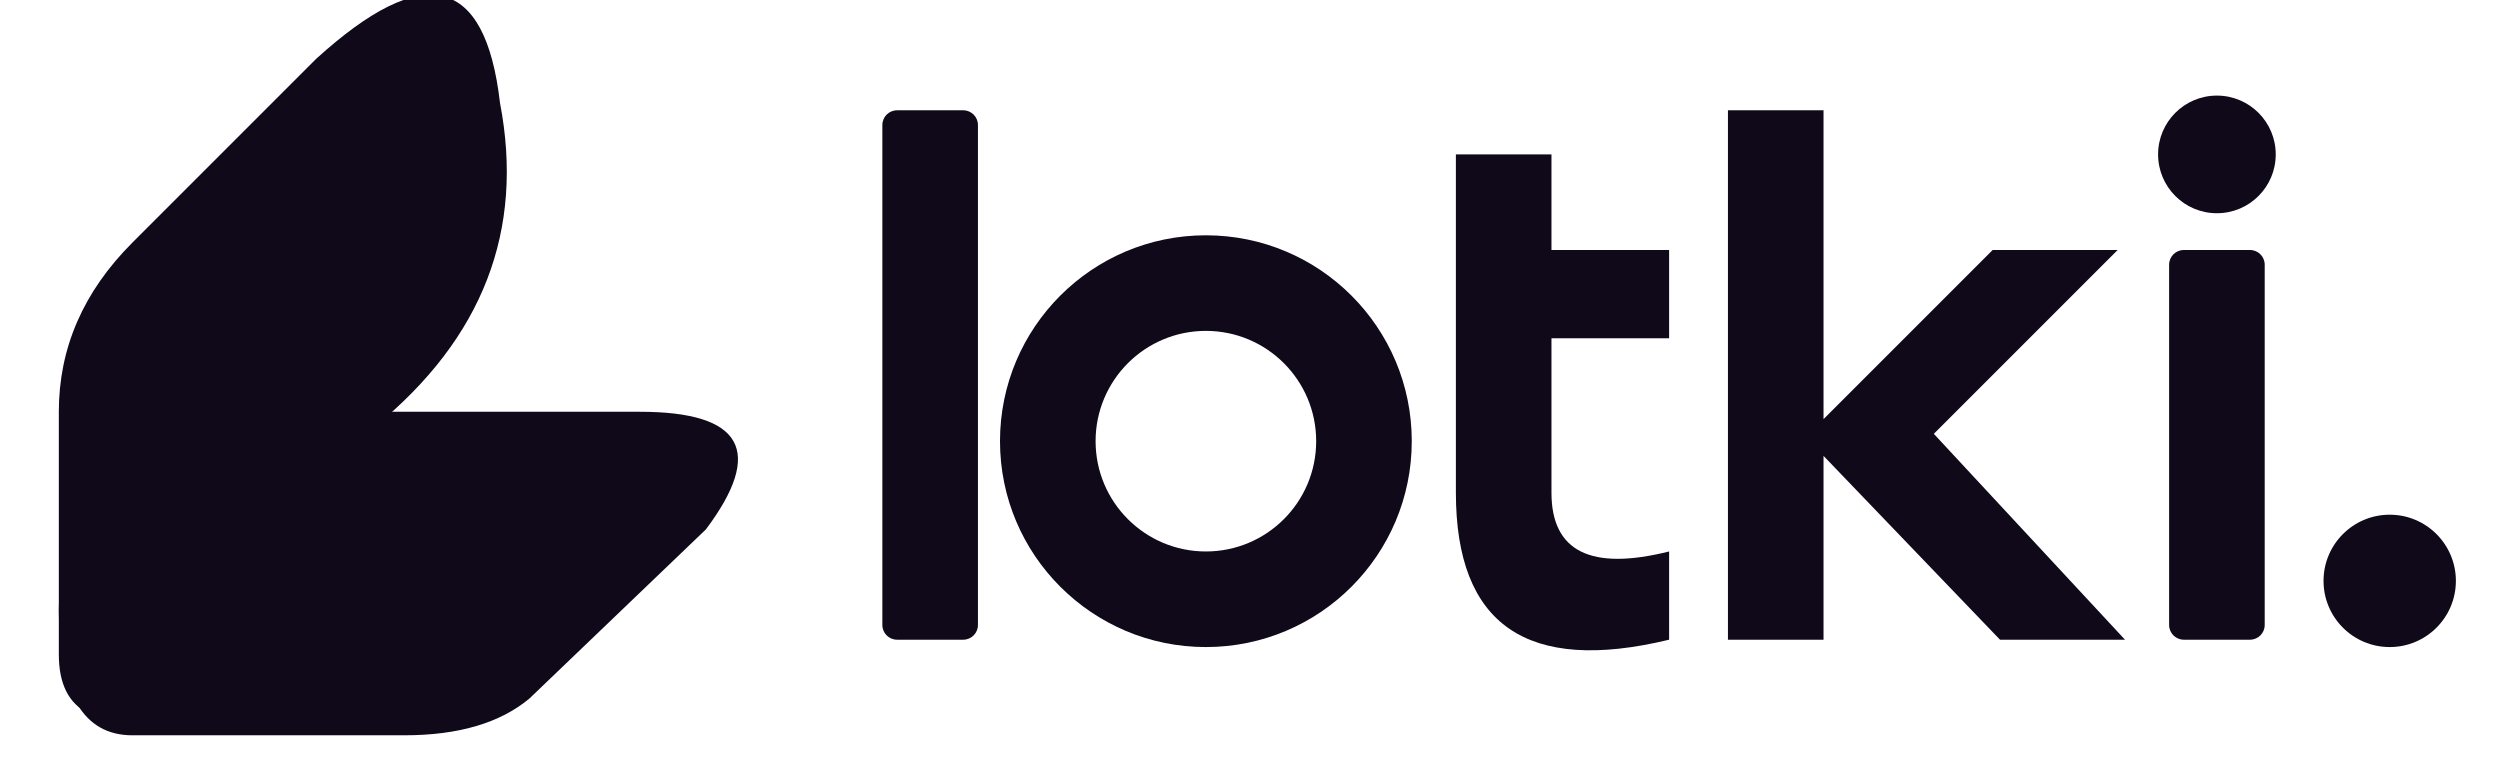
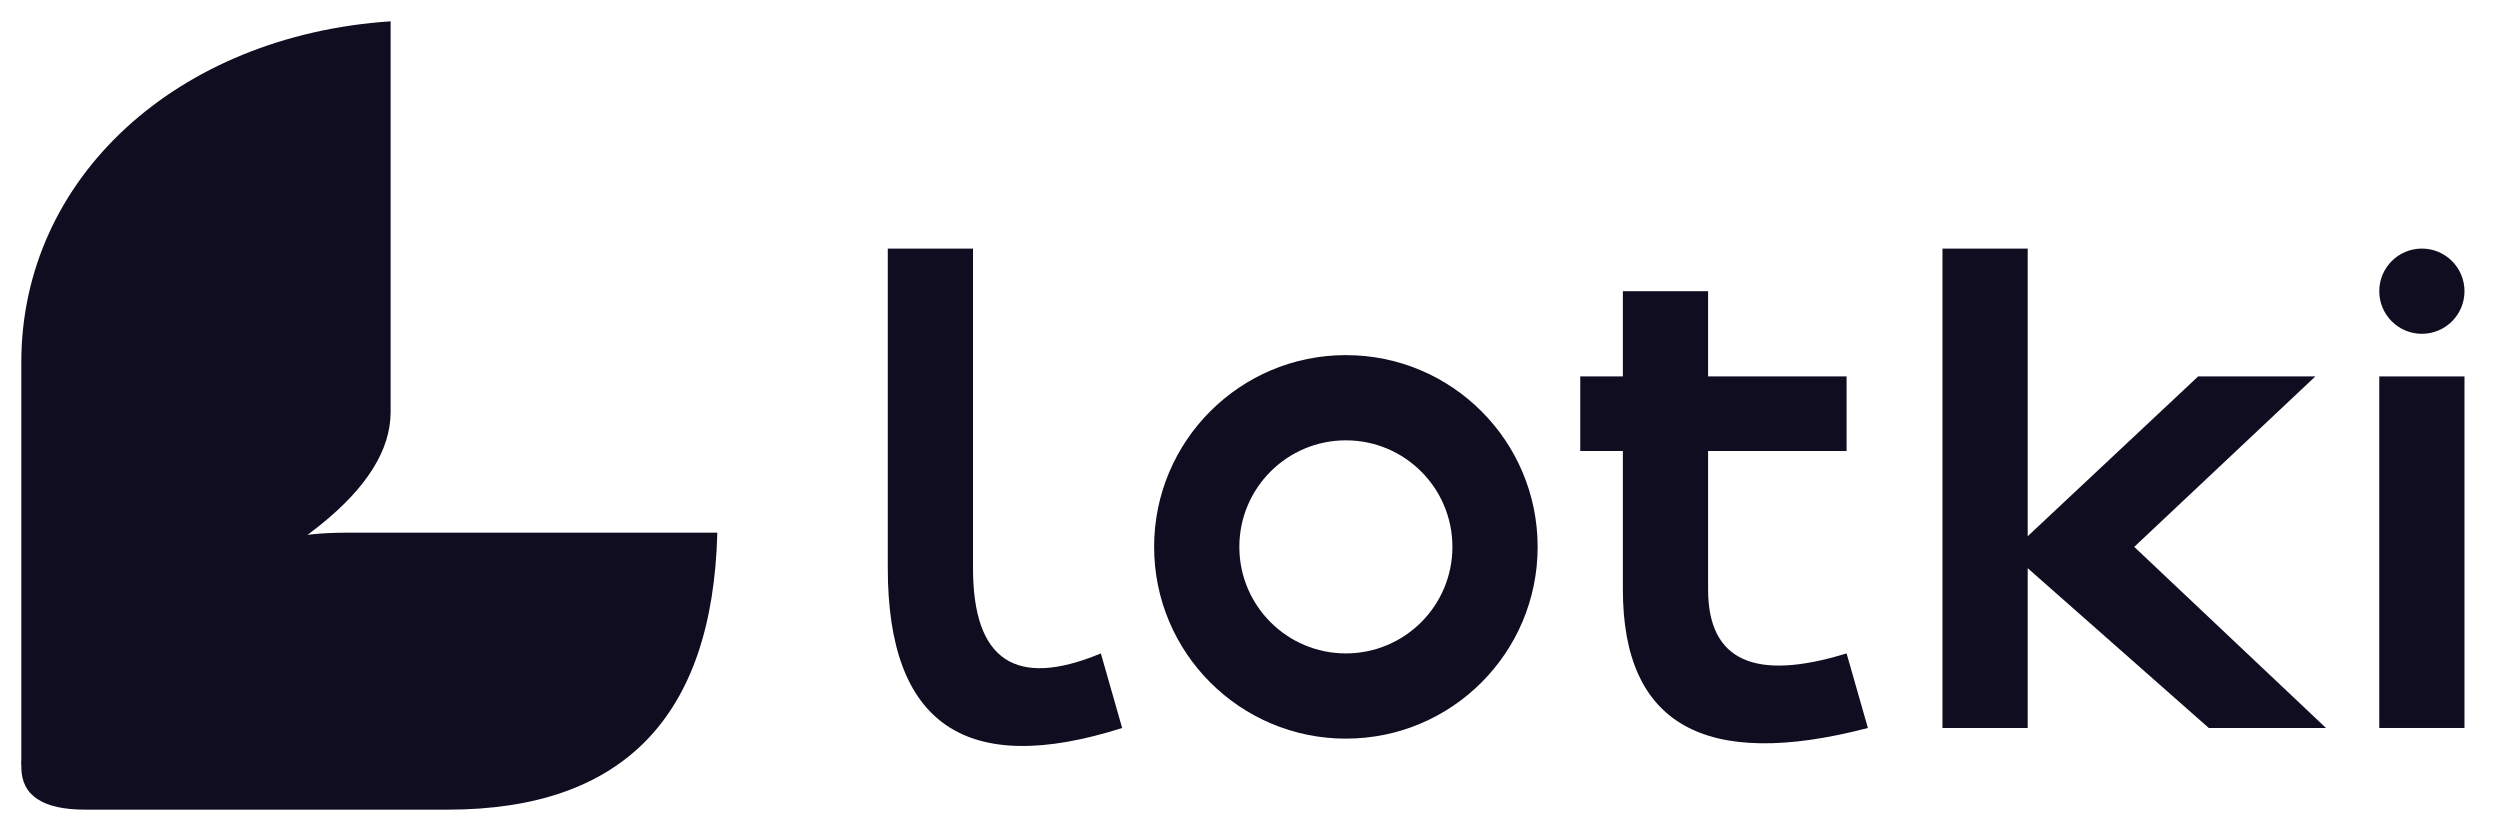
- <svg xmlns="http://www.w3.org/2000/svg" viewBox="0 0 340 105" color="#10091a">
+ <svg xmlns="http://www.w3.org/2000/svg" viewBox="-3 -3 352 117" color="#100d20">
  <defs>
-     <linearGradient id="b" x1="0" y1=".8" x2="1" y2=".2">
-       <stop stop-color="#5200cf" />
-       <stop offset=".52" stop-color="#ed168e" />
-       <stop offset="1" stop-color="#ff7059" />
+     <linearGradient id="a" x1=".8" y1="0" x2=".1" y2="1">
+       <stop stop-color="#100d32" />
+       <stop offset=".5" stop-color="#3025a4" />
+       <stop offset=".78" stop-color="#8c7de7" />
+       <stop offset="1" stop-color="#f4e5ce" />
    </linearGradient>
-     <linearGradient id="a" x1="0" y1=".8" x2=".8" y2="0">
-       <stop stop-color="#4d00e9" />
-       <stop offset=".55" stop-color="#a334f2" />
-       <stop offset="1" stop-color="#8860fa" />
+     <linearGradient id="b" x1="0" y1=".25" x2=".9" y2=".9">
+       <stop stop-color="#16103e" />
+       <stop offset=".45" stop-color="#6555cf" />
+       <stop offset="1" stop-color="#f4e5ce" />
    </linearGradient>
  </defs>
-   <path d="M8 83 Q8 69 30 56 L87 56 Q108 56 96 72 L72 95 Q66 100 55 100 H18 Q8 100 8 83Z" fill="currentColor" />
-   <path d="M8 89 V56 Q8 43 18 33 L43 8 Q65 -12 68 14 Q73 40 51 58 L17 84 Q8 91 12 97 Q8 95 8 89Z" fill="currentColor" />
-   <g fill="currentColor">
-     <rect x="120" y="15" width="13" height="72" rx="2" />
-     <path fill-rule="evenodd" d="M164 32a28 28 0 1 0 0 56 28 28 0 0 0 0-56m0 13a15 15 0 1 1 0 30 15 15 0 0 1 0-30" />
-     <path d="M198 21h13v13h16v12h-16v21q0 12 16 8v12q-29 7-29-20Z" />
-     <path d="M235 15h13v42l23-23h17l-25 25 26 28h-17l-24-25v25h-13Z" />
-     <rect x="295" y="34" width="13" height="53" rx="2" />
-     <circle cx="301.5" cy="21" r="8" />
+   <path d="M0 105V48C0 22 22 2 52 0V55Q52 63 42 71L7 98Q0 103 0 105Z" fill="currentColor" />
+   <path d="M0 105Q0 100 7 95L37 73Q40 72 46 72H98Q97 111 60 111H9Q0 111 0 105Z" fill="currentColor" />
+   <g transform="translate(122 32) scale(1.5)">
+     <g fill="currentColor">
+       <path d="M0 0H8V30Q8 43 20 38L22 45Q0 52 0 30Z" />
+       <path fill-rule="evenodd" d="M43 10a18 18 0 1 0 0 36 18 18 0 0 0 0-36m0 8a10 10 0 1 1 0 20 10 10 0 0 1 0-20" />
+       <path d="M69 4H77V12H90V19H77V32Q77 42 90 38L92 45Q69 51 69 32V19H65V12H69Z" />
+       <path d="M99 0H107V27L123 12H134L117 28L135 45H124L107 30V45H99Z" />
+       <rect x="140" y="12" width="8" height="33" />
+       <circle cx="144" cy="4" r="4" />
+     </g>
  </g>
-   <circle cx="325" cy="79" r="9" fill="currentColor" />
</svg>
